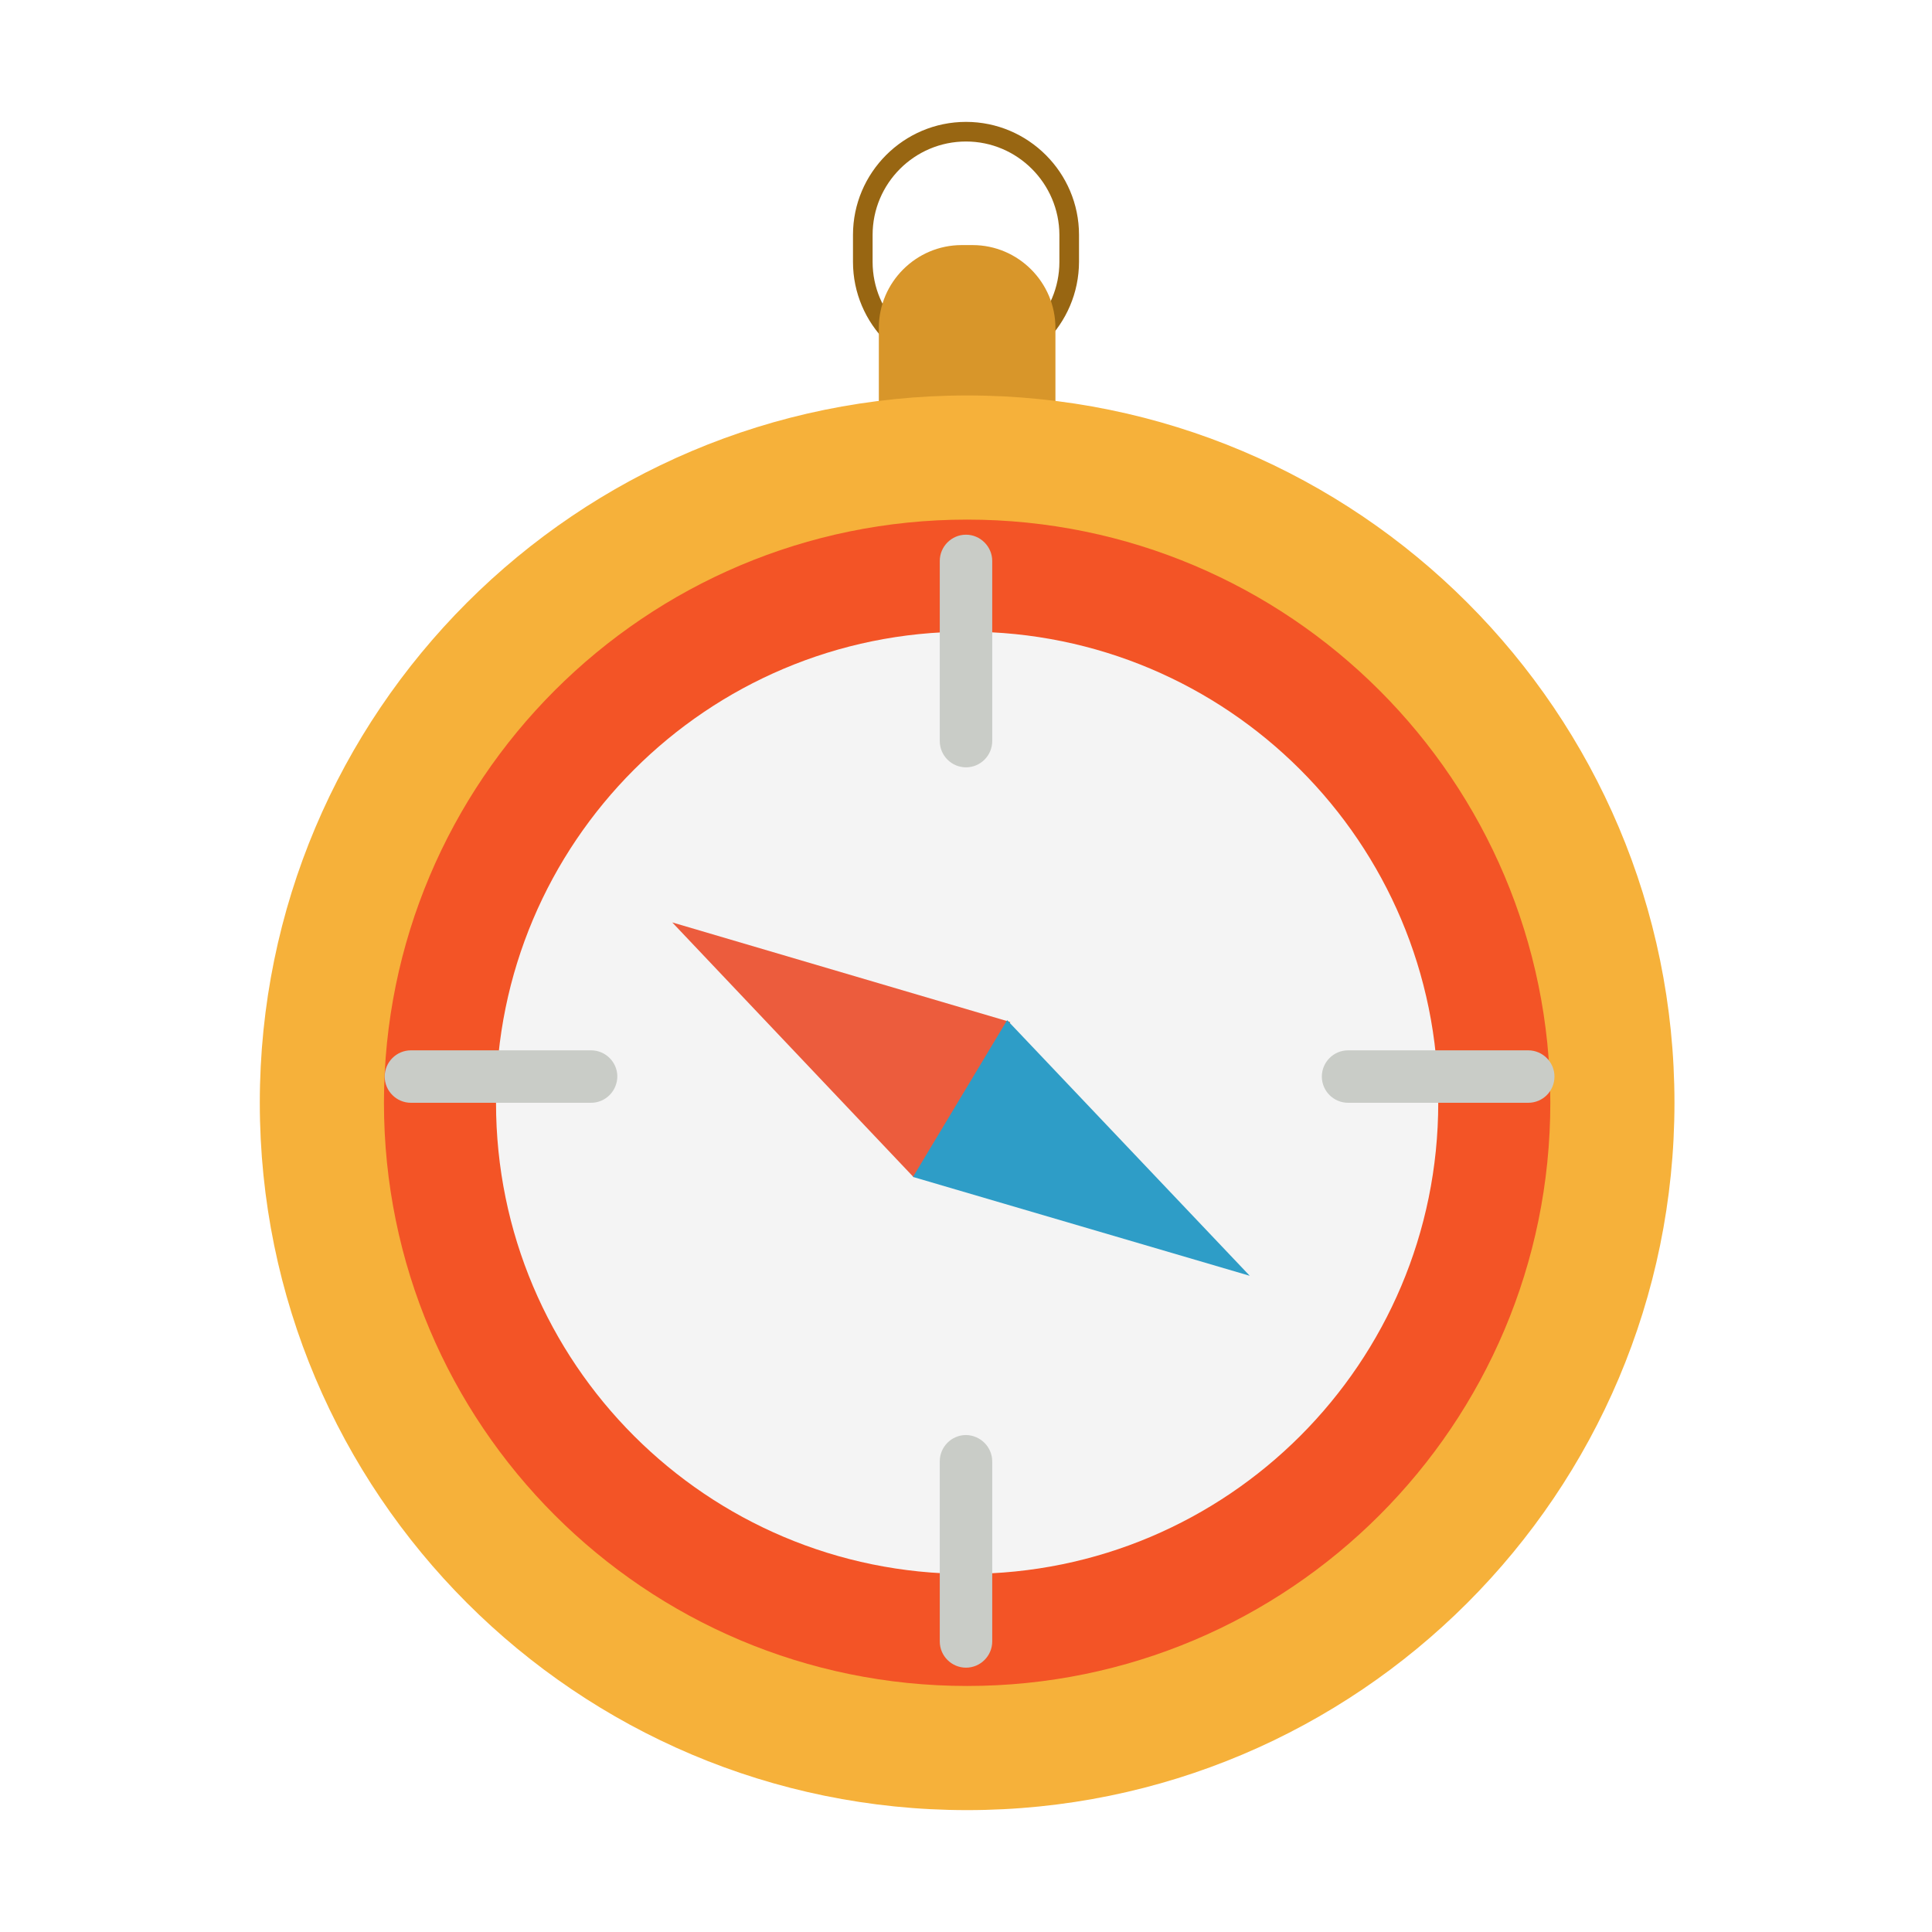
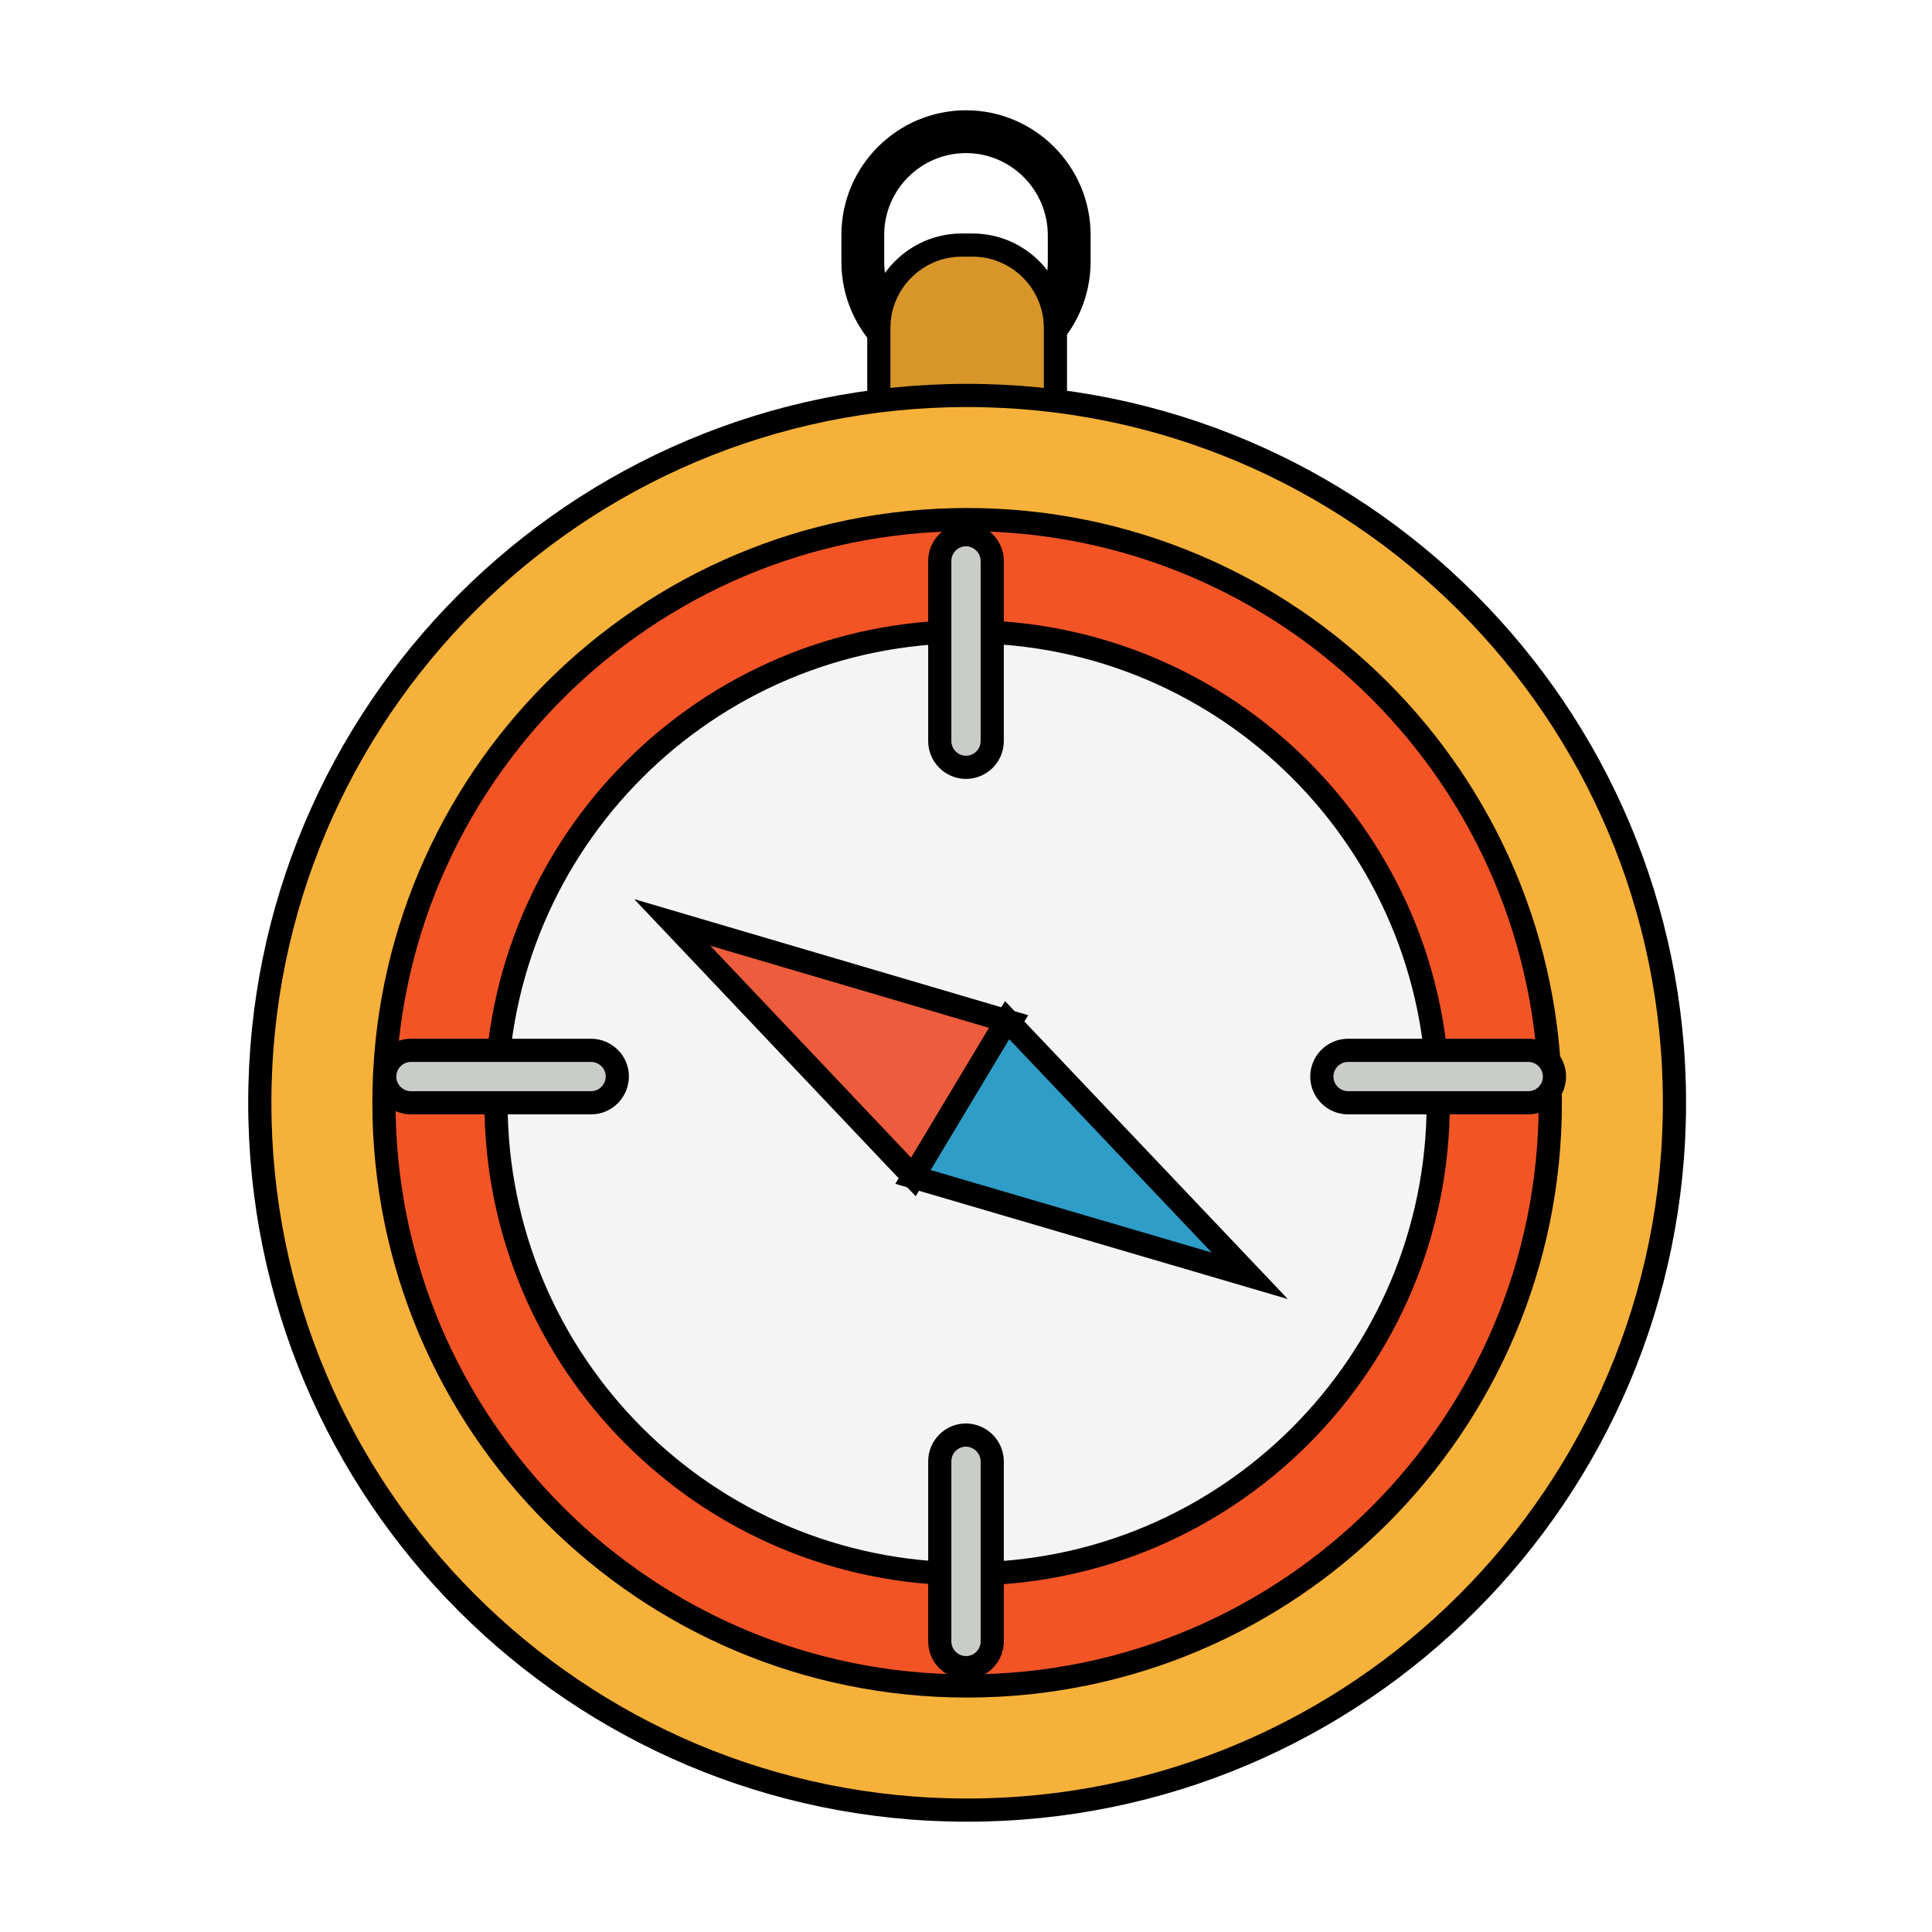
- <svg xmlns="http://www.w3.org/2000/svg" width="800px" height="800px" viewBox="0 0 1024 1024" class="icon" version="1.1">
-   <path d="M512 198.7c-33 0-59.9-26.9-59.9-59.9v-14.3c0-33 26.9-59.9 59.9-59.9s59.9 26.9 59.9 59.9v14.3c-0.1 33-26.9 59.9-59.9 59.9zM512 75c-27.3 0-49.5 22.2-49.5 49.5v14.3c0 27.3 22.2 49.5 49.5 49.5s49.5-22.2 49.5-49.5v-14.3C561.4 97.2 539.2 75 512 75z" fill="#986612" />
-   <path d="M515.5 289.5h-5.8c-24.2 0-43.9-19.8-43.9-43.9v-71.8c0-24.2 19.8-43.9 43.9-43.9h5.8c24.2 0 43.9 19.8 43.9 43.9v71.8c0.1 24.1-19.7 43.9-43.9 43.9z" fill="#D8962A" />
-   <path d="M512.6 584.5m-374.9 0a374.9 374.9 0 1 0 749.8 0 374.9 374.9 0 1 0-749.8 0Z" fill="#F6B13A" />
-   <path d="M512.6 584.5m-309.1 0a309.1 309.1 0 1 0 618.2 0 309.1 309.1 0 1 0-618.2 0Z" fill="#F35426" />
-   <path d="M512.6 584.5m-249.7 0a249.7 249.7 0 1 0 499.4 0 249.7 249.7 0 1 0-499.4 0Z" fill="#F4F4F4" />
-   <path d="M313.3 584.5h-95.5c-7.6 0-13.9-6.2-13.9-13.9 0-7.6 6.2-13.9 13.9-13.9h95.5c7.6 0 13.9 6.2 13.9 13.9-0.1 7.7-6.3 13.9-13.9 13.9zM525.9 774.6V870c0 7.6-6.2 13.9-13.9 13.9-7.6 0-13.9-6.2-13.9-13.9v-95.5c0-7.6 6.2-13.9 13.9-13.9 7.6 0.1 13.9 6.3 13.9 14zM525.9 297.3v95.5c0 7.6-6.2 13.9-13.9 13.9-7.6 0-13.9-6.2-13.9-13.9v-95.5c0-7.6 6.2-13.9 13.9-13.9 7.6 0 13.9 6.3 13.9 13.9zM810 584.5h-95.5c-7.6 0-13.9-6.2-13.9-13.9 0-7.6 6.2-13.9 13.9-13.9H810c7.6 0 13.9 6.2 13.9 13.9s-6.2 13.9-13.9 13.9z" fill="#C9CCC7" />
-   <path d="M484.3 624l-128-135.1 179.2 52.8z" fill="#EC5C3D" />
-   <path d="M483.9 623.8l178.5 52.4-128.6-135.5z" fill="#2E9DC7" />
+ <svg xmlns="http://www.w3.org/2000/svg" width="256px" height="256px" viewBox="0 0 1024.00 1024.00" class="icon" version="1.1" fill="#000000" stroke="#000000" stroke-width="12.288">
+   <g id="SVGRepo_bgCarrier" stroke-width="0" />
+   <g id="SVGRepo_tracerCarrier" stroke-linecap="round" stroke-linejoin="round" />
+   <g id="SVGRepo_iconCarrier">
+     <path d="M512 198.7c-33 0-59.9-26.9-59.9-59.9v-14.3c0-33 26.9-59.9 59.9-59.9s59.9 26.9 59.9 59.9v14.3c-0.1 33-26.9 59.9-59.9 59.9zM512 75c-27.3 0-49.5 22.2-49.5 49.5v14.3c0 27.3 22.2 49.5 49.5 49.5s49.5-22.2 49.5-49.5v-14.3C561.4 97.2 539.2 75 512 75z" fill="#986612" />
+     <path d="M515.5 289.5h-5.8c-24.2 0-43.9-19.8-43.9-43.9v-71.8c0-24.2 19.8-43.9 43.9-43.9h5.8c24.2 0 43.9 19.8 43.9 43.9v71.8c0.1 24.1-19.7 43.9-43.9 43.9z" fill="#D8962A" />
+     <path d="M512.6 584.5m-374.9 0a374.9 374.9 0 1 0 749.8 0 374.9 374.9 0 1 0-749.8 0Z" fill="#F6B13A" />
+     <path d="M512.6 584.5m-309.1 0a309.1 309.1 0 1 0 618.2 0 309.1 309.1 0 1 0-618.2 0Z" fill="#F35426" />
+     <path d="M512.6 584.5m-249.7 0a249.7 249.7 0 1 0 499.4 0 249.7 249.7 0 1 0-499.4 0Z" fill="#F4F4F4" />
+     <path d="M313.3 584.5h-95.5c-7.6 0-13.9-6.2-13.9-13.9 0-7.6 6.2-13.9 13.9-13.9h95.5c7.6 0 13.9 6.2 13.9 13.9-0.1 7.7-6.3 13.9-13.9 13.9zM525.9 774.6V870c0 7.6-6.2 13.9-13.9 13.9-7.6 0-13.9-6.2-13.9-13.9v-95.5c0-7.6 6.2-13.9 13.9-13.9 7.6 0.1 13.9 6.3 13.9 14zM525.9 297.3v95.5c0 7.6-6.2 13.9-13.9 13.9-7.6 0-13.9-6.2-13.9-13.9v-95.5c0-7.6 6.2-13.9 13.9-13.9 7.6 0 13.9 6.3 13.9 13.9zM810 584.5h-95.5c-7.6 0-13.9-6.2-13.9-13.9 0-7.6 6.2-13.9 13.9-13.9H810c7.6 0 13.9 6.2 13.9 13.9s-6.2 13.9-13.9 13.9z" fill="#C9CCC7" />
+     <path d="M484.3 624l-128-135.1 179.2 52.8z" fill="#EC5C3D" />
+     <path d="M483.9 623.8l178.5 52.4-128.6-135.5z" fill="#2E9DC7" />
+   </g>
</svg>
